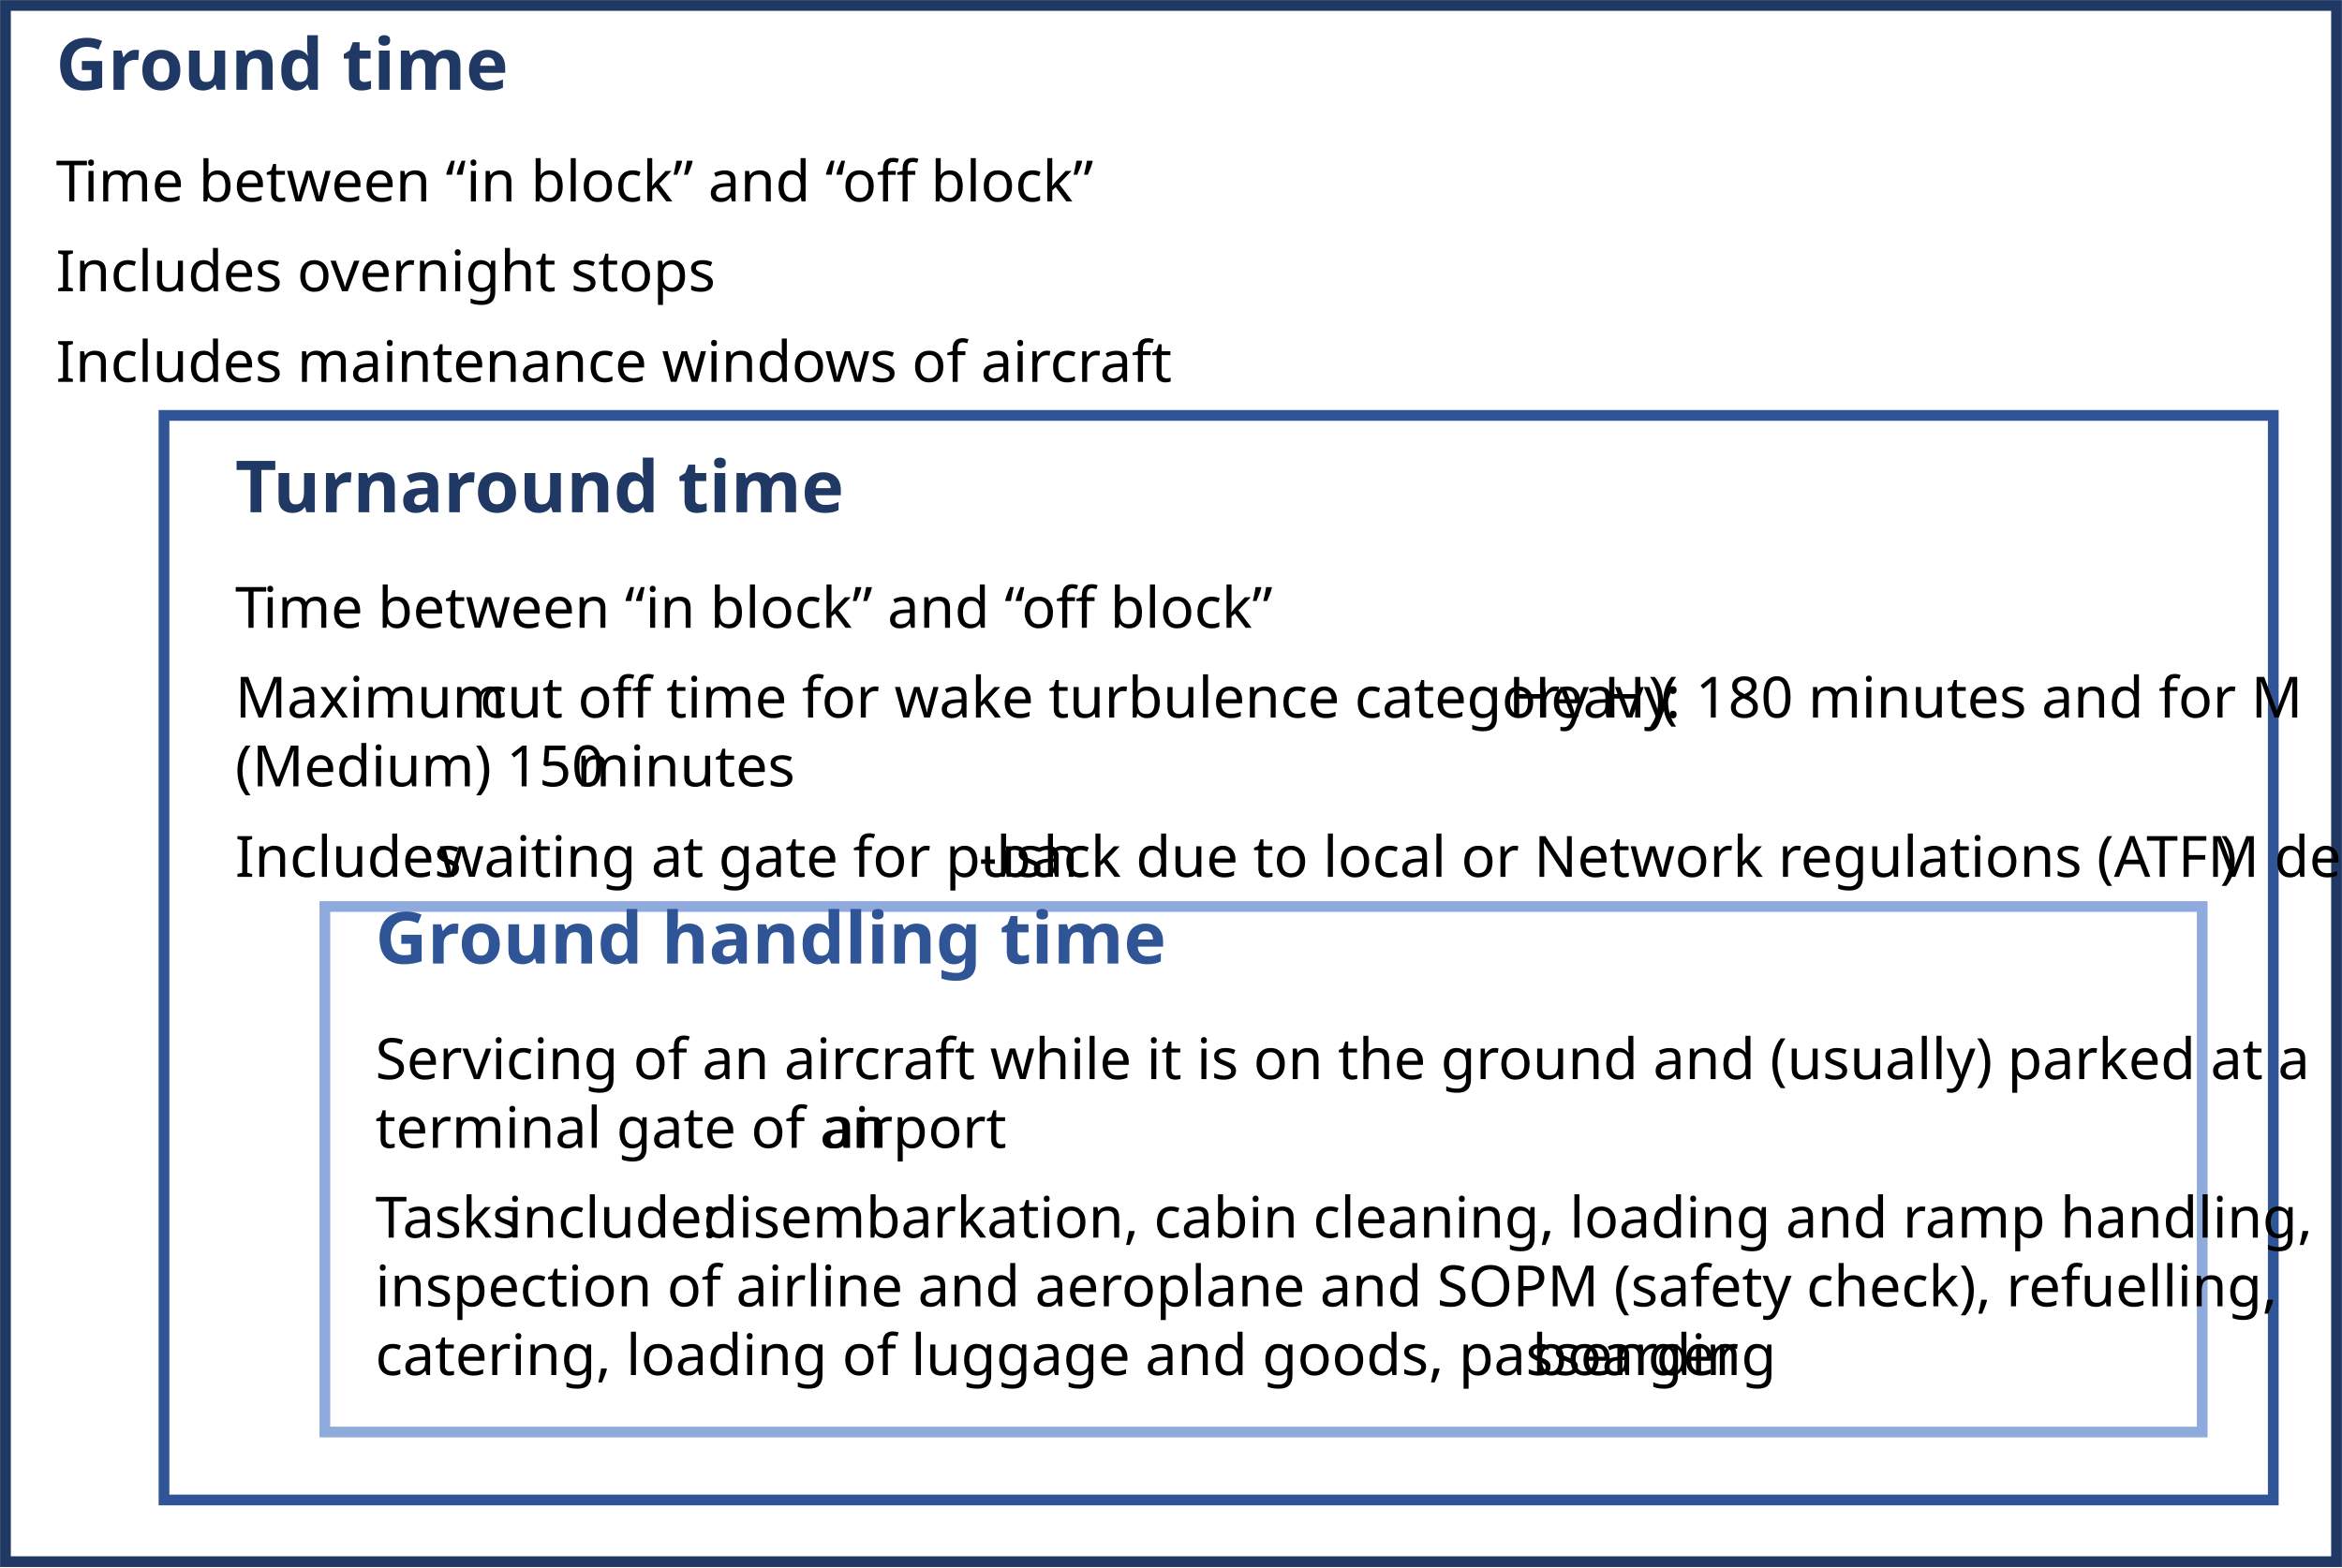
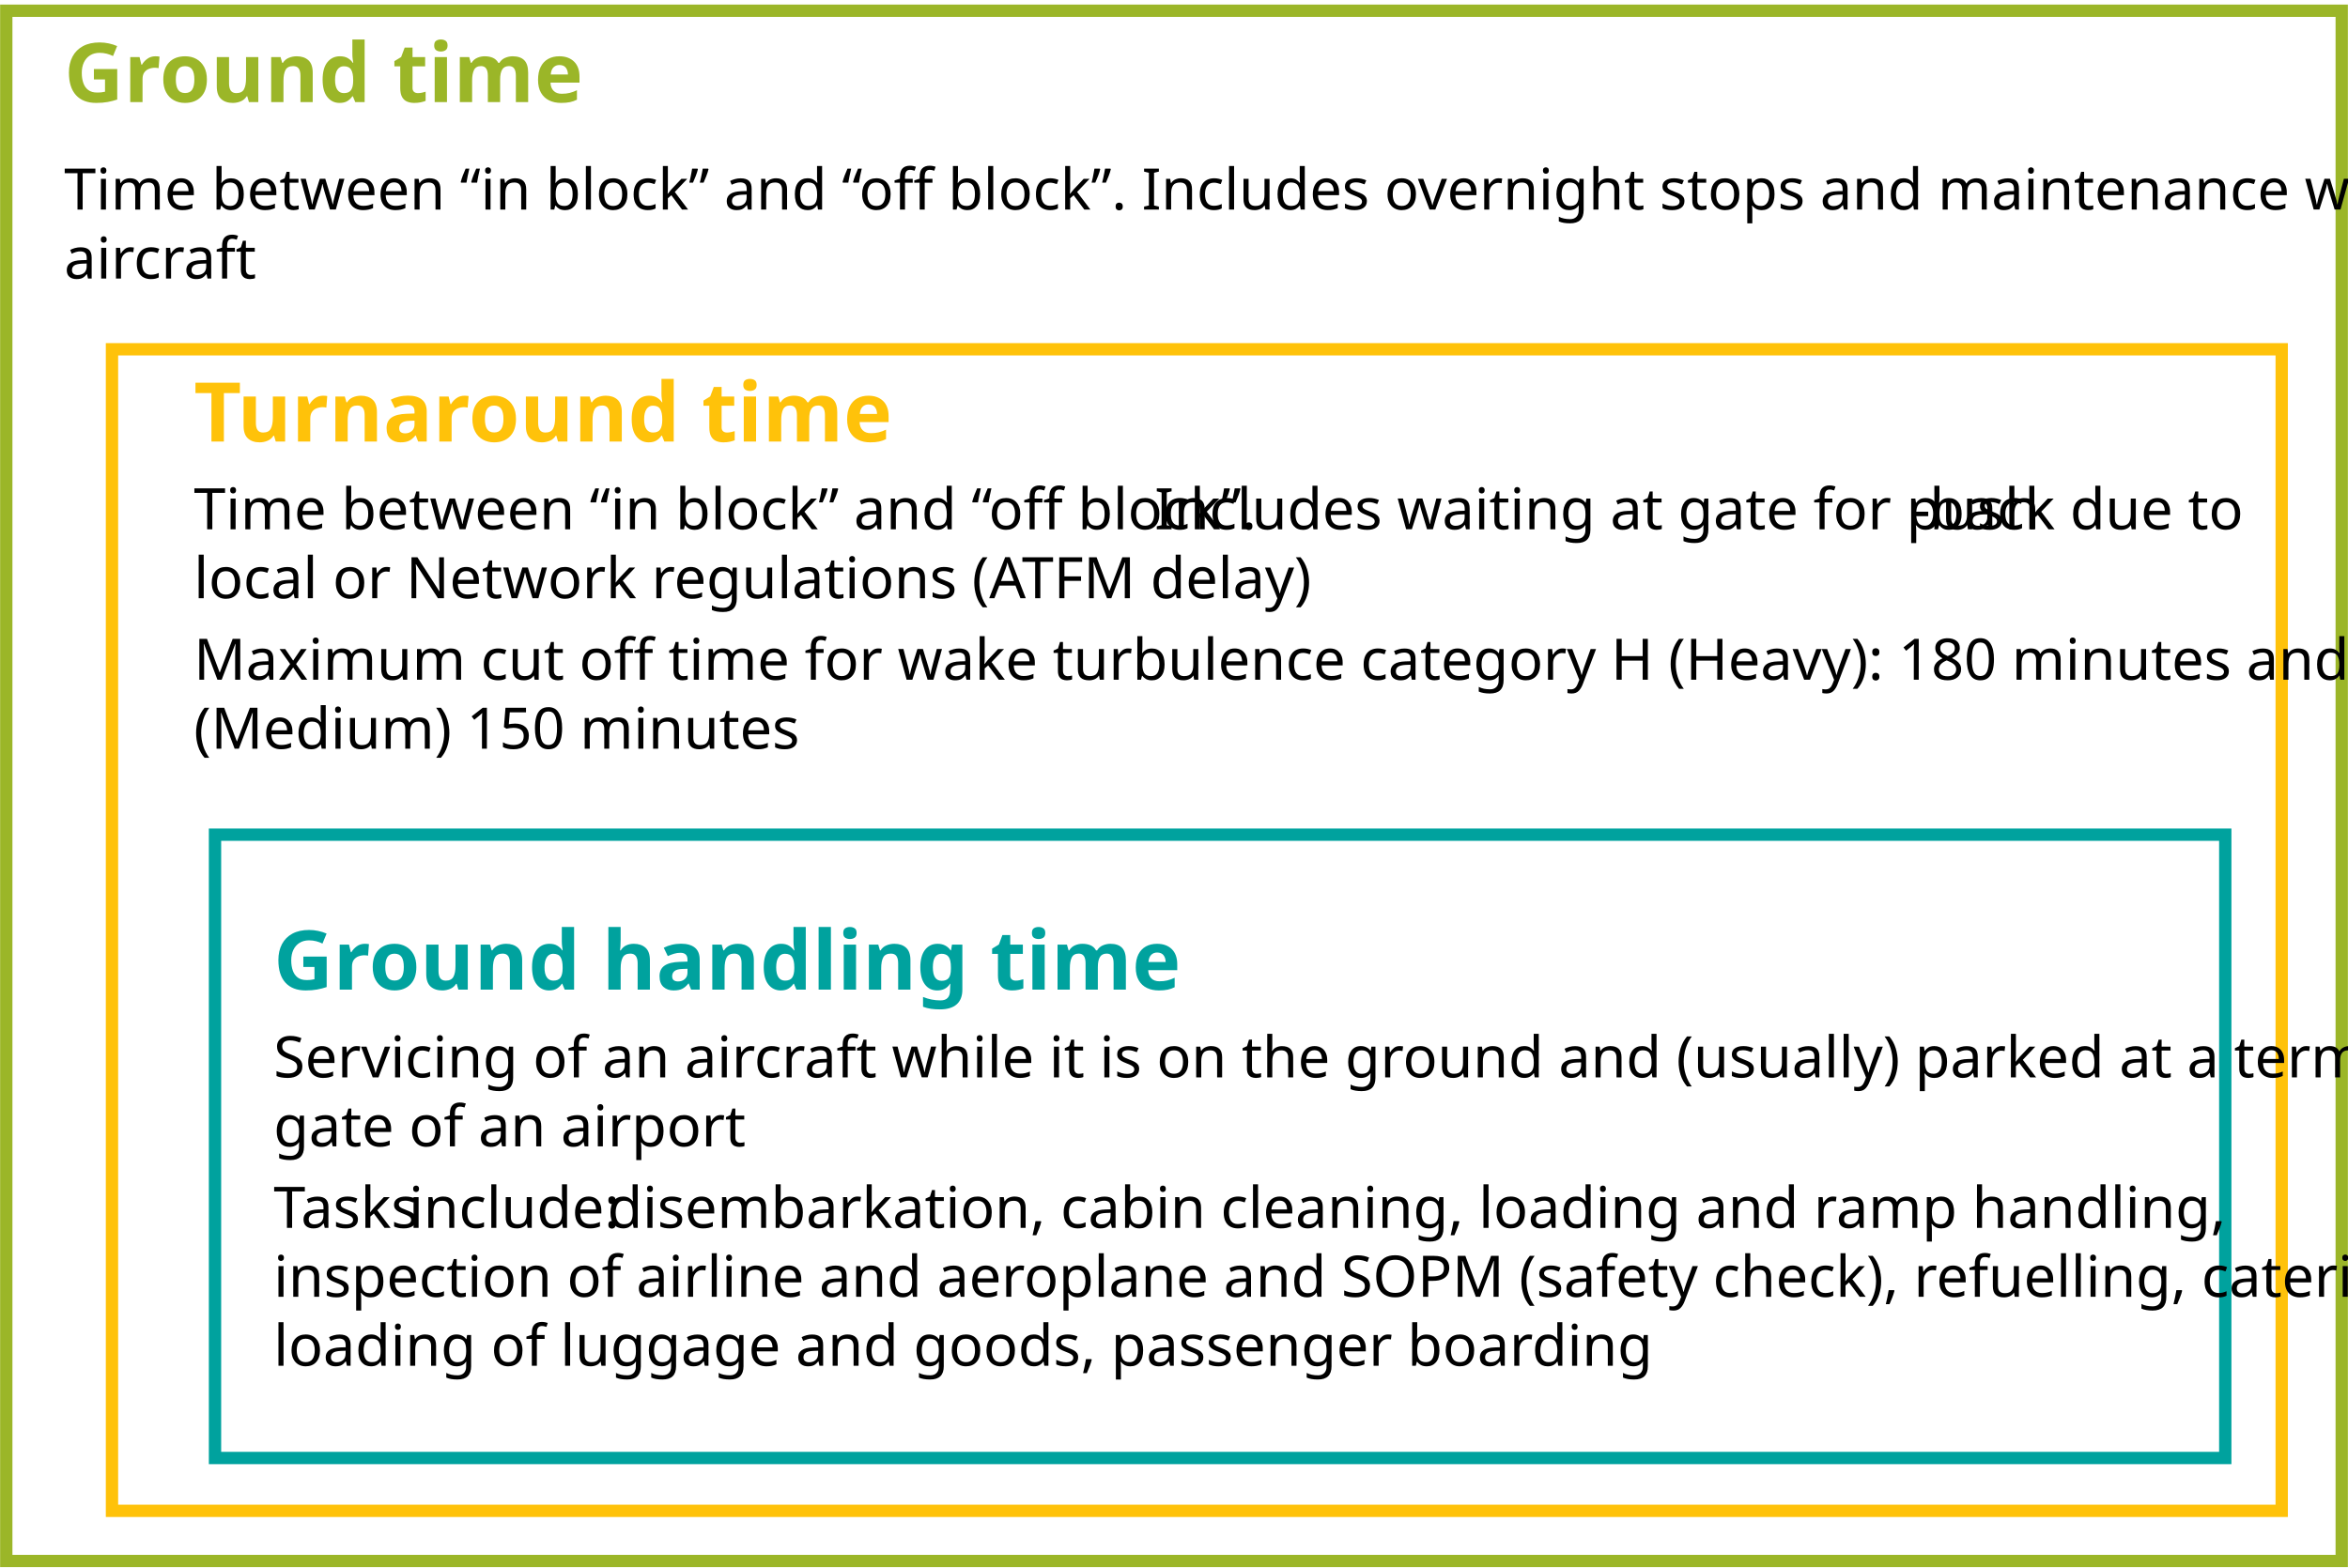
- <svg xmlns="http://www.w3.org/2000/svg" width="2999" height="2007" xml:space="preserve" overflow="hidden">
-   <defs>
-     <clipPath id="clip0">
-       <rect x="468" y="213" width="2999" height="2007" />
-     </clipPath>
-   </defs>
-   <g clip-path="url(#clip0)" transform="translate(-468 -213)">
-     <rect x="475" y="220" width="2985" height="1993" stroke="#203864" stroke-width="13.75" stroke-miterlimit="8" fill="none" />
-     <text fill="#203864" font-family="Calibri Light,Calibri Light_MSFontService,sans-serif" font-weight="700" font-size="92" transform="matrix(1 0 0 1 539.601 328)">Ground time</text>
-     <text font-family="Calibri Light,Calibri Light_MSFontService,sans-serif" font-weight="300" font-size="73" transform="matrix(1 0 0 1 539.601 471)">T</text>
-     <text font-family="Calibri Light,Calibri Light_MSFontService,sans-serif" font-weight="300" font-size="73" transform="matrix(1 0 0 1 575.122 471)">ime between “in block” and “off block” </text>
-     <text font-family="Calibri Light,Calibri Light_MSFontService,sans-serif" font-weight="300" font-size="73" transform="matrix(1 0 0 1 539.601 586)">Includes overnight stops</text>
-     <text font-family="Calibri Light,Calibri Light_MSFontService,sans-serif" font-weight="300" font-size="73" transform="matrix(1 0 0 1 539.601 702)">Includes maintenance windows of aircraft</text>
-     <rect x="678" y="745" width="2701" height="1389" stroke="#2F5597" stroke-width="13.75" stroke-miterlimit="8" fill="none" />
-     <text fill="#203864" font-family="Calibri Light,Calibri Light_MSFontService,sans-serif" font-weight="700" font-size="92" transform="matrix(1 0 0 1 769.11 869)">Turnaround time</text>
-     <text font-family="Calibri Light,Calibri Light_MSFontService,sans-serif" font-weight="300" font-size="73" transform="matrix(1 0 0 1 769.11 1017)">T</text>
-     <text font-family="Calibri Light,Calibri Light_MSFontService,sans-serif" font-weight="300" font-size="73" transform="matrix(1 0 0 1 804.631 1017)">ime between “in block” and “off block” </text>
-     <text font-family="Calibri Light,Calibri Light_MSFontService,sans-serif" font-weight="300" font-size="73" transform="matrix(1 0 0 1 769.11 1132)">Maximum </text>
-     <text font-family="Calibri Light,Calibri Light_MSFontService,sans-serif" font-weight="300" font-size="73" transform="matrix(1 0 0 1 1082.36 1132)">cut off time for wake turbulence category H (</text>
-     <text font-family="Calibri Light,Calibri Light_MSFontService,sans-serif" font-weight="300" font-size="73" transform="matrix(1 0 0 1 2399.7 1132)">Heavy</text>
-     <text font-family="Calibri Light,Calibri Light_MSFontService,sans-serif" font-weight="300" font-size="73" transform="matrix(1 0 0 1 2578.7 1132)">): 180 minutes and for M </text>
-     <text font-family="Calibri Light,Calibri Light_MSFontService,sans-serif" font-weight="300" font-size="73" transform="matrix(1 0 0 1 769.11 1220)">(Medium) 150 </text>
-     <text font-family="Calibri Light,Calibri Light_MSFontService,sans-serif" font-weight="300" font-size="73" transform="matrix(1 0 0 1 1206.25 1220)">minutes</text>
-     <text font-family="Calibri Light,Calibri Light_MSFontService,sans-serif" font-weight="300" font-size="73" transform="matrix(1 0 0 1 769.11 1336)">Includes </text>
-     <text font-family="Calibri Light,Calibri Light_MSFontService,sans-serif" font-weight="300" font-size="73" transform="matrix(1 0 0 1 1030.36 1336)">waiting at gate for push</text>
-     <text font-family="Calibri Light,Calibri Light_MSFontService,sans-serif" font-weight="300" font-size="73" transform="matrix(1 0 0 1 1721.34 1336)">-</text>
-     <text font-family="Calibri Light,Calibri Light_MSFontService,sans-serif" font-weight="300" font-size="73" transform="matrix(1 0 0 1 1743.69 1336)">back due to local or Network regulations (ATFM delay</text>
-     <text font-family="Calibri Light,Calibri Light_MSFontService,sans-serif" font-weight="300" font-size="73" transform="matrix(1 0 0 1 3310.61 1336)">)</text>
-     <rect x="884" y="1374" width="2404" height="673" stroke="#8FAADC" stroke-width="13.75" stroke-miterlimit="8" fill="none" />
-     <text fill="#2F5597" font-family="Calibri Light,Calibri Light_MSFontService,sans-serif" font-weight="700" font-size="92" transform="matrix(1 0 0 1 948.657 1447)">Ground handling time </text>
-     <text font-family="Calibri Light,Calibri Light_MSFontService,sans-serif" font-weight="300" font-size="73" transform="matrix(1 0 0 1 948.657 1595)">Servicing of an aircraft while it is on the ground and (usually) parked at a </text>
-     <text font-family="Calibri Light,Calibri Light_MSFontService,sans-serif" font-weight="300" font-size="73" transform="matrix(1 0 0 1 948.657 1683)">terminal gate of an </text>
-     <text font-family="Calibri Light,Calibri Light_MSFontService,sans-serif" font-weight="300" font-size="73" transform="matrix(1 0 0 1 1521.44 1683)">airport</text>
-     <text font-family="Calibri Light,Calibri Light_MSFontService,sans-serif" font-weight="300" font-size="73" transform="matrix(1 0 0 1 948.657 1798)">Tasks </text>
-     <text font-family="Calibri Light,Calibri Light_MSFontService,sans-serif" font-weight="300" font-size="73" transform="matrix(1 0 0 1 1118.1 1798)">include:</text>
-     <text font-family="Calibri Light,Calibri Light_MSFontService,sans-serif" font-weight="300" font-size="73" transform="matrix(1 0 0 1 1368.47 1798)">disembarkation, cabin cleaning, loading and ramp handling, </text>
-     <text font-family="Calibri Light,Calibri Light_MSFontService,sans-serif" font-weight="300" font-size="73" transform="matrix(1 0 0 1 948.657 1886)">inspection of airline and aeroplane and SOPM (safety check), refuelling, </text>
-     <text font-family="Calibri Light,Calibri Light_MSFontService,sans-serif" font-weight="300" font-size="73" transform="matrix(1 0 0 1 948.657 1974)">catering, loading of luggage and goods, passenger </text>
-     <text font-family="Calibri Light,Calibri Light_MSFontService,sans-serif" font-weight="300" font-size="73" transform="matrix(1 0 0 1 2430.08 1974)">boarding</text>
+ <svg xmlns="http://www.w3.org/2000/svg" width="2621" height="1750" xml:space="preserve" overflow="hidden">
+   <g transform="translate(-468 -385)">
+     <rect x="475" y="397" width="2607" height="1731" stroke="#9BB628" stroke-width="13.75" stroke-miterlimit="8" fill="none" />
+     <text fill="#9BB628" font-family="Calibri,Calibri_MSFontService,sans-serif" font-weight="700" font-size="92" transform="matrix(1 0 0 1 539.602 499)">Ground time</text>
+     <text font-family="Calibri,Calibri_MSFontService,sans-serif" font-weight="400" font-size="64" transform="matrix(1 0 0 1 539.602 619)">Time between “in block” and “off block”. Includes overnight stops and maintenance windows of </text>
+     <text font-family="Calibri,Calibri_MSFontService,sans-serif" font-weight="400" font-size="64" transform="matrix(1 0 0 1 539.602 696)">aircraft</text>
+     <rect x="593" y="775" width="2422" height="1297" stroke="#FFC20A" stroke-width="13.75" stroke-miterlimit="8" fill="none" />
+     <text fill="#FFC20A" font-family="Calibri,Calibri_MSFontService,sans-serif" font-weight="700" font-size="92" transform="matrix(1 0 0 1 684.34 878)">Turnaround time</text>
+     <text font-family="Calibri,Calibri_MSFontService,sans-serif" font-weight="400" font-size="64" transform="matrix(1 0 0 1 684.34 976)">Time between “in block” and “off block”. </text>
+     <text font-family="Calibri,Calibri_MSFontService,sans-serif" font-weight="400" font-size="64" transform="matrix(1 0 0 1 1756.72 976)">Includes waiting at gate for push</text>
+     <text font-family="Calibri,Calibri_MSFontService,sans-serif" font-weight="400" font-size="64" transform="matrix(1 0 0 1 2602.37 976)">-</text>
+     <text font-family="Calibri,Calibri_MSFontService,sans-serif" font-weight="400" font-size="64" transform="matrix(1 0 0 1 2621.85 976)">back due to </text>
+     <text font-family="Calibri,Calibri_MSFontService,sans-serif" font-weight="400" font-size="64" transform="matrix(1 0 0 1 684.34 1053)">local or Network regulations (ATFM delay)</text>
+     <text font-family="Calibri,Calibri_MSFontService,sans-serif" font-weight="400" font-size="64" transform="matrix(1 0 0 1 684.34 1144)">Maximum cut off time for wake turbulence category H (Heavy): 180 minutes and for M </text>
+     <text font-family="Calibri,Calibri_MSFontService,sans-serif" font-weight="400" font-size="64" transform="matrix(1 0 0 1 684.34 1221)">(Medium) 150 minutes</text>
+     <rect x="708" y="1317" width="2244" height="696" stroke="#00A29E" stroke-width="13.75" stroke-miterlimit="8" fill="none" />
+     <text fill="#00A29E" font-family="Calibri,Calibri_MSFontService,sans-serif" font-weight="700" font-size="92" transform="matrix(1 0 0 1 773.401 1490)">Ground handling time </text>
+     <text font-family="Calibri,Calibri_MSFontService,sans-serif" font-weight="400" font-size="64" transform="matrix(1 0 0 1 773.401 1588)">Servicing of an aircraft while it is on the ground and (usually) parked at a terminal </text>
+     <text font-family="Calibri,Calibri_MSFontService,sans-serif" font-weight="400" font-size="64" transform="matrix(1 0 0 1 773.401 1665)">gate of an airport</text>
+     <text font-family="Calibri,Calibri_MSFontService,sans-serif" font-weight="400" font-size="64" transform="matrix(1 0 0 1 773.401 1756)">Tasks </text>
+     <text font-family="Calibri,Calibri_MSFontService,sans-serif" font-weight="400" font-size="64" transform="matrix(1 0 0 1 924.193 1756)">include:</text>
+     <text font-family="Calibri,Calibri_MSFontService,sans-serif" font-weight="400" font-size="64" transform="matrix(1 0 0 1 1145.91 1756)">disembarkation, cabin cleaning, loading and ramp handling, </text>
+     <text font-family="Calibri,Calibri_MSFontService,sans-serif" font-weight="400" font-size="64" transform="matrix(1 0 0 1 773.401 1833)">inspection of airline and aeroplane and SOPM (safety check), refuelling, catering, </text>
+     <text font-family="Calibri,Calibri_MSFontService,sans-serif" font-weight="400" font-size="64" transform="matrix(1 0 0 1 773.401 1910)">loading of luggage and goods, passenger boarding</text>
  </g>
</svg>
